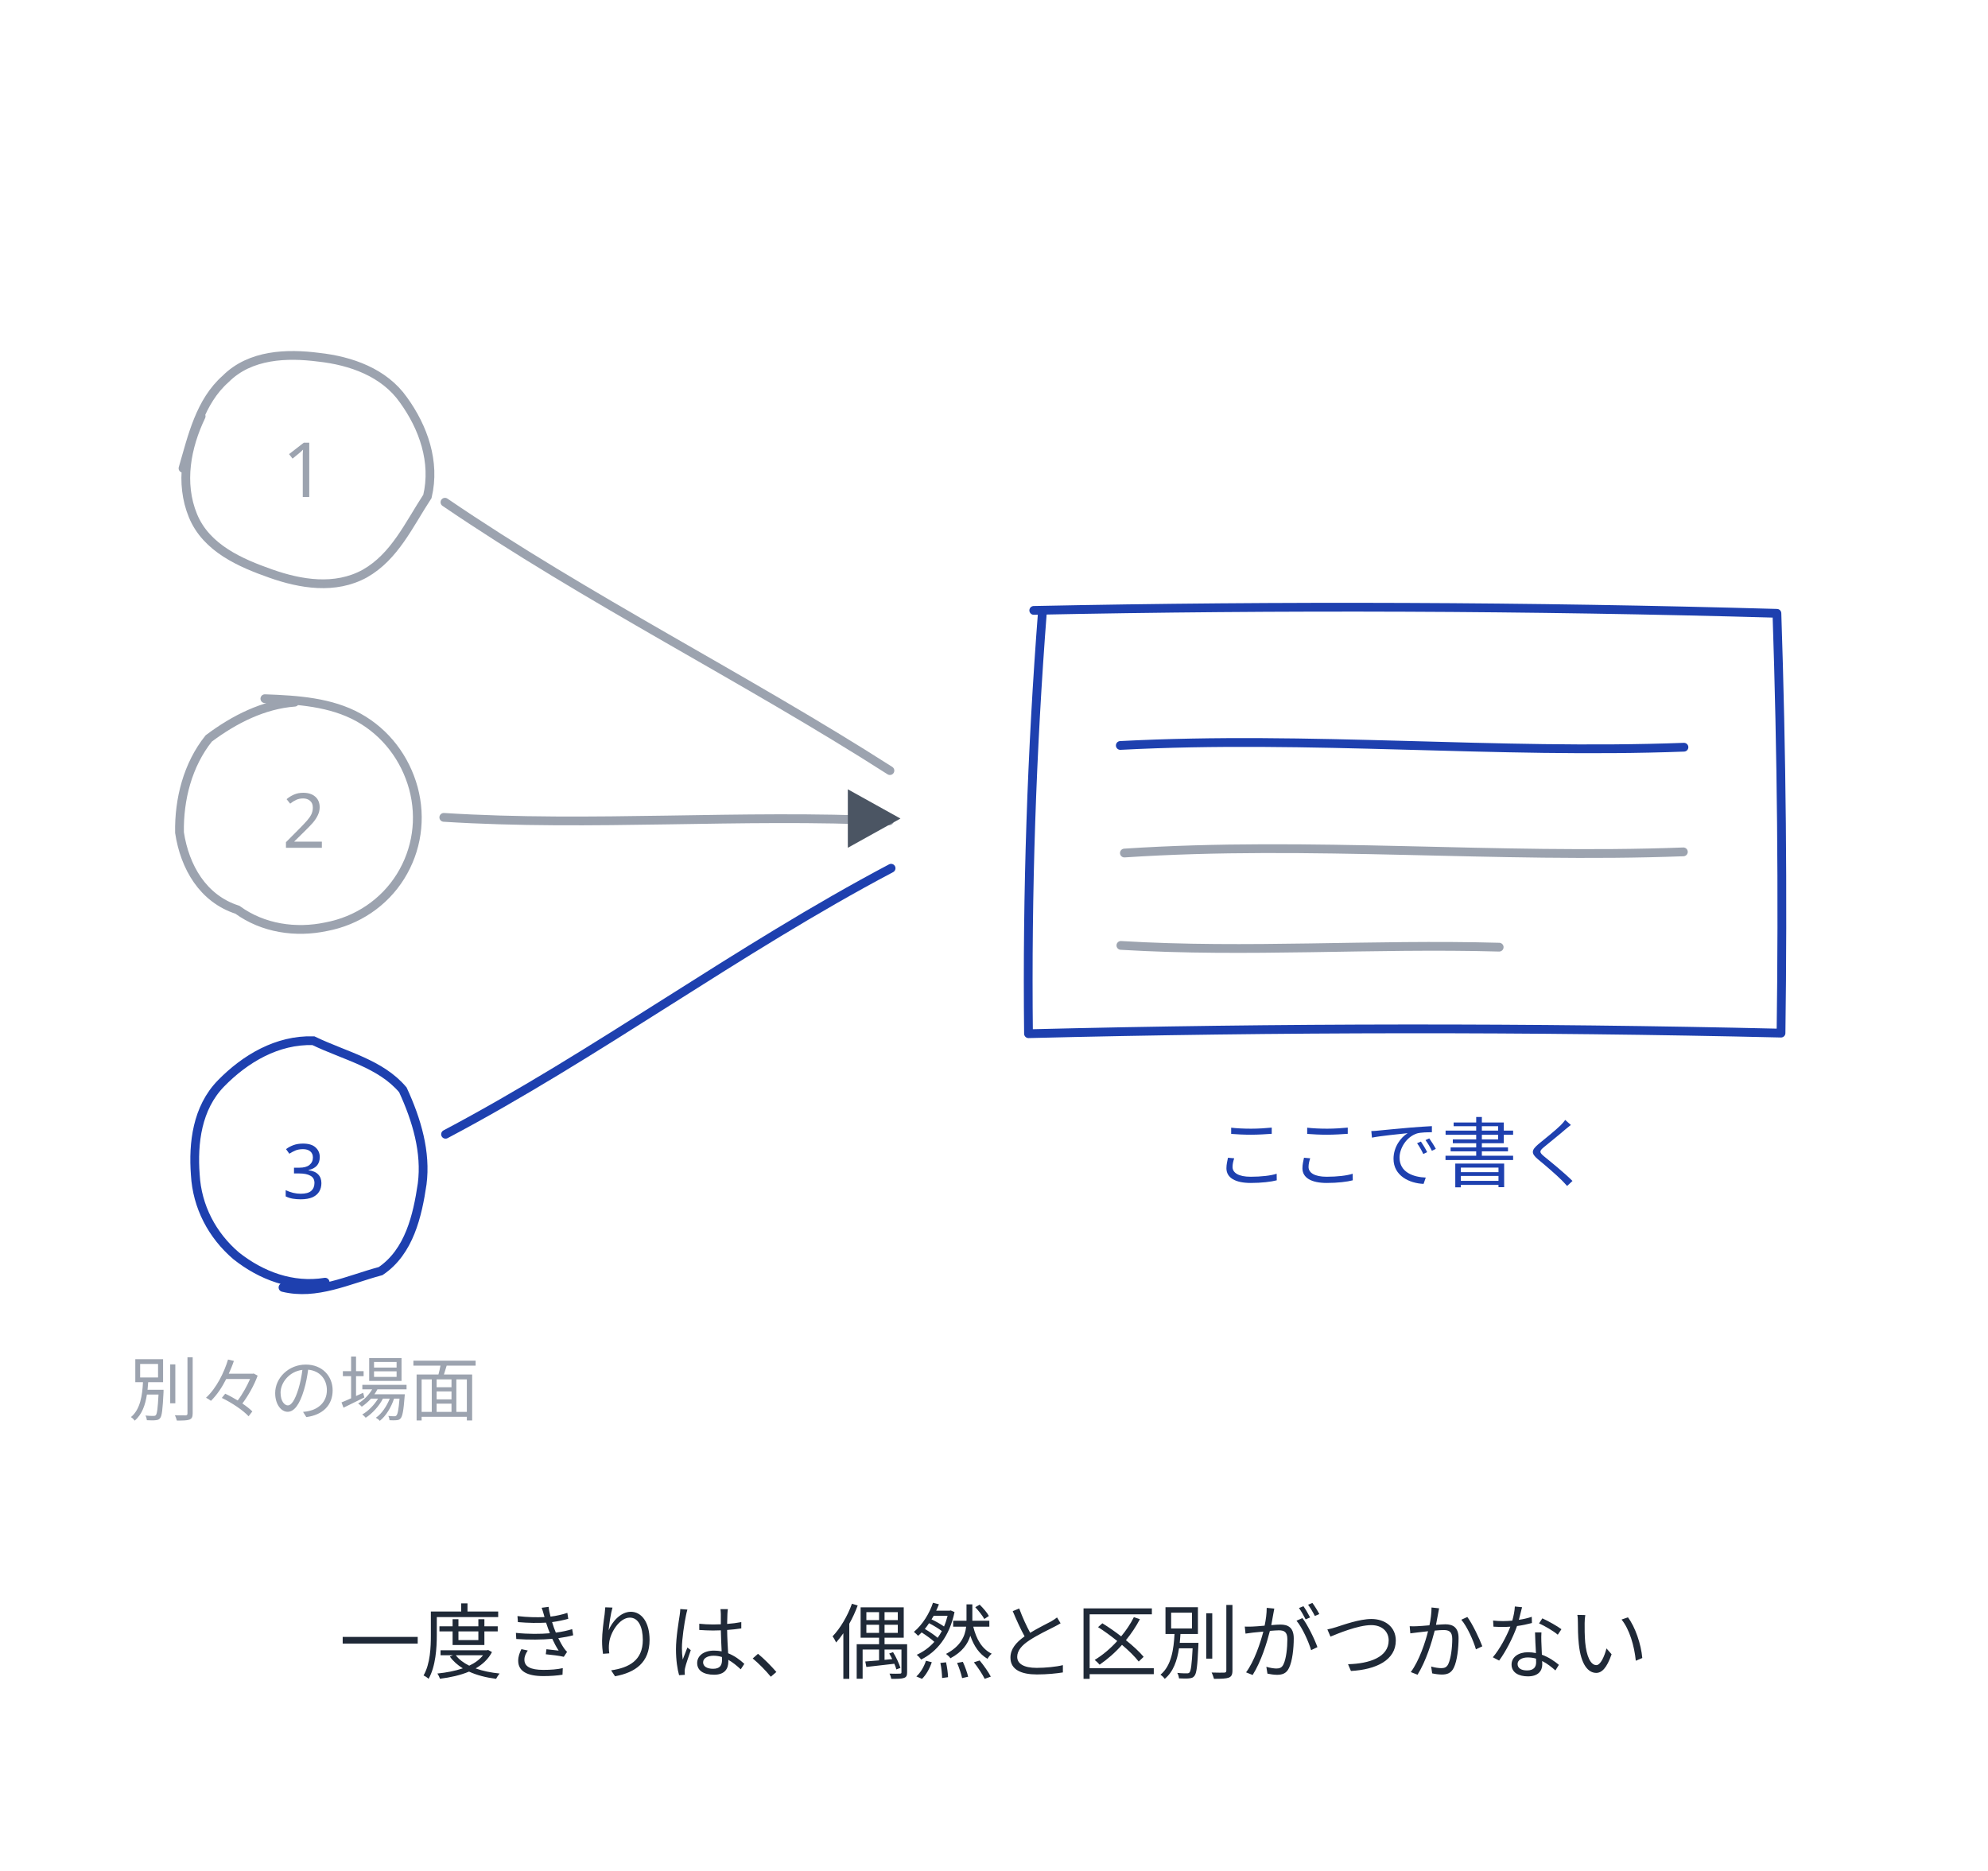
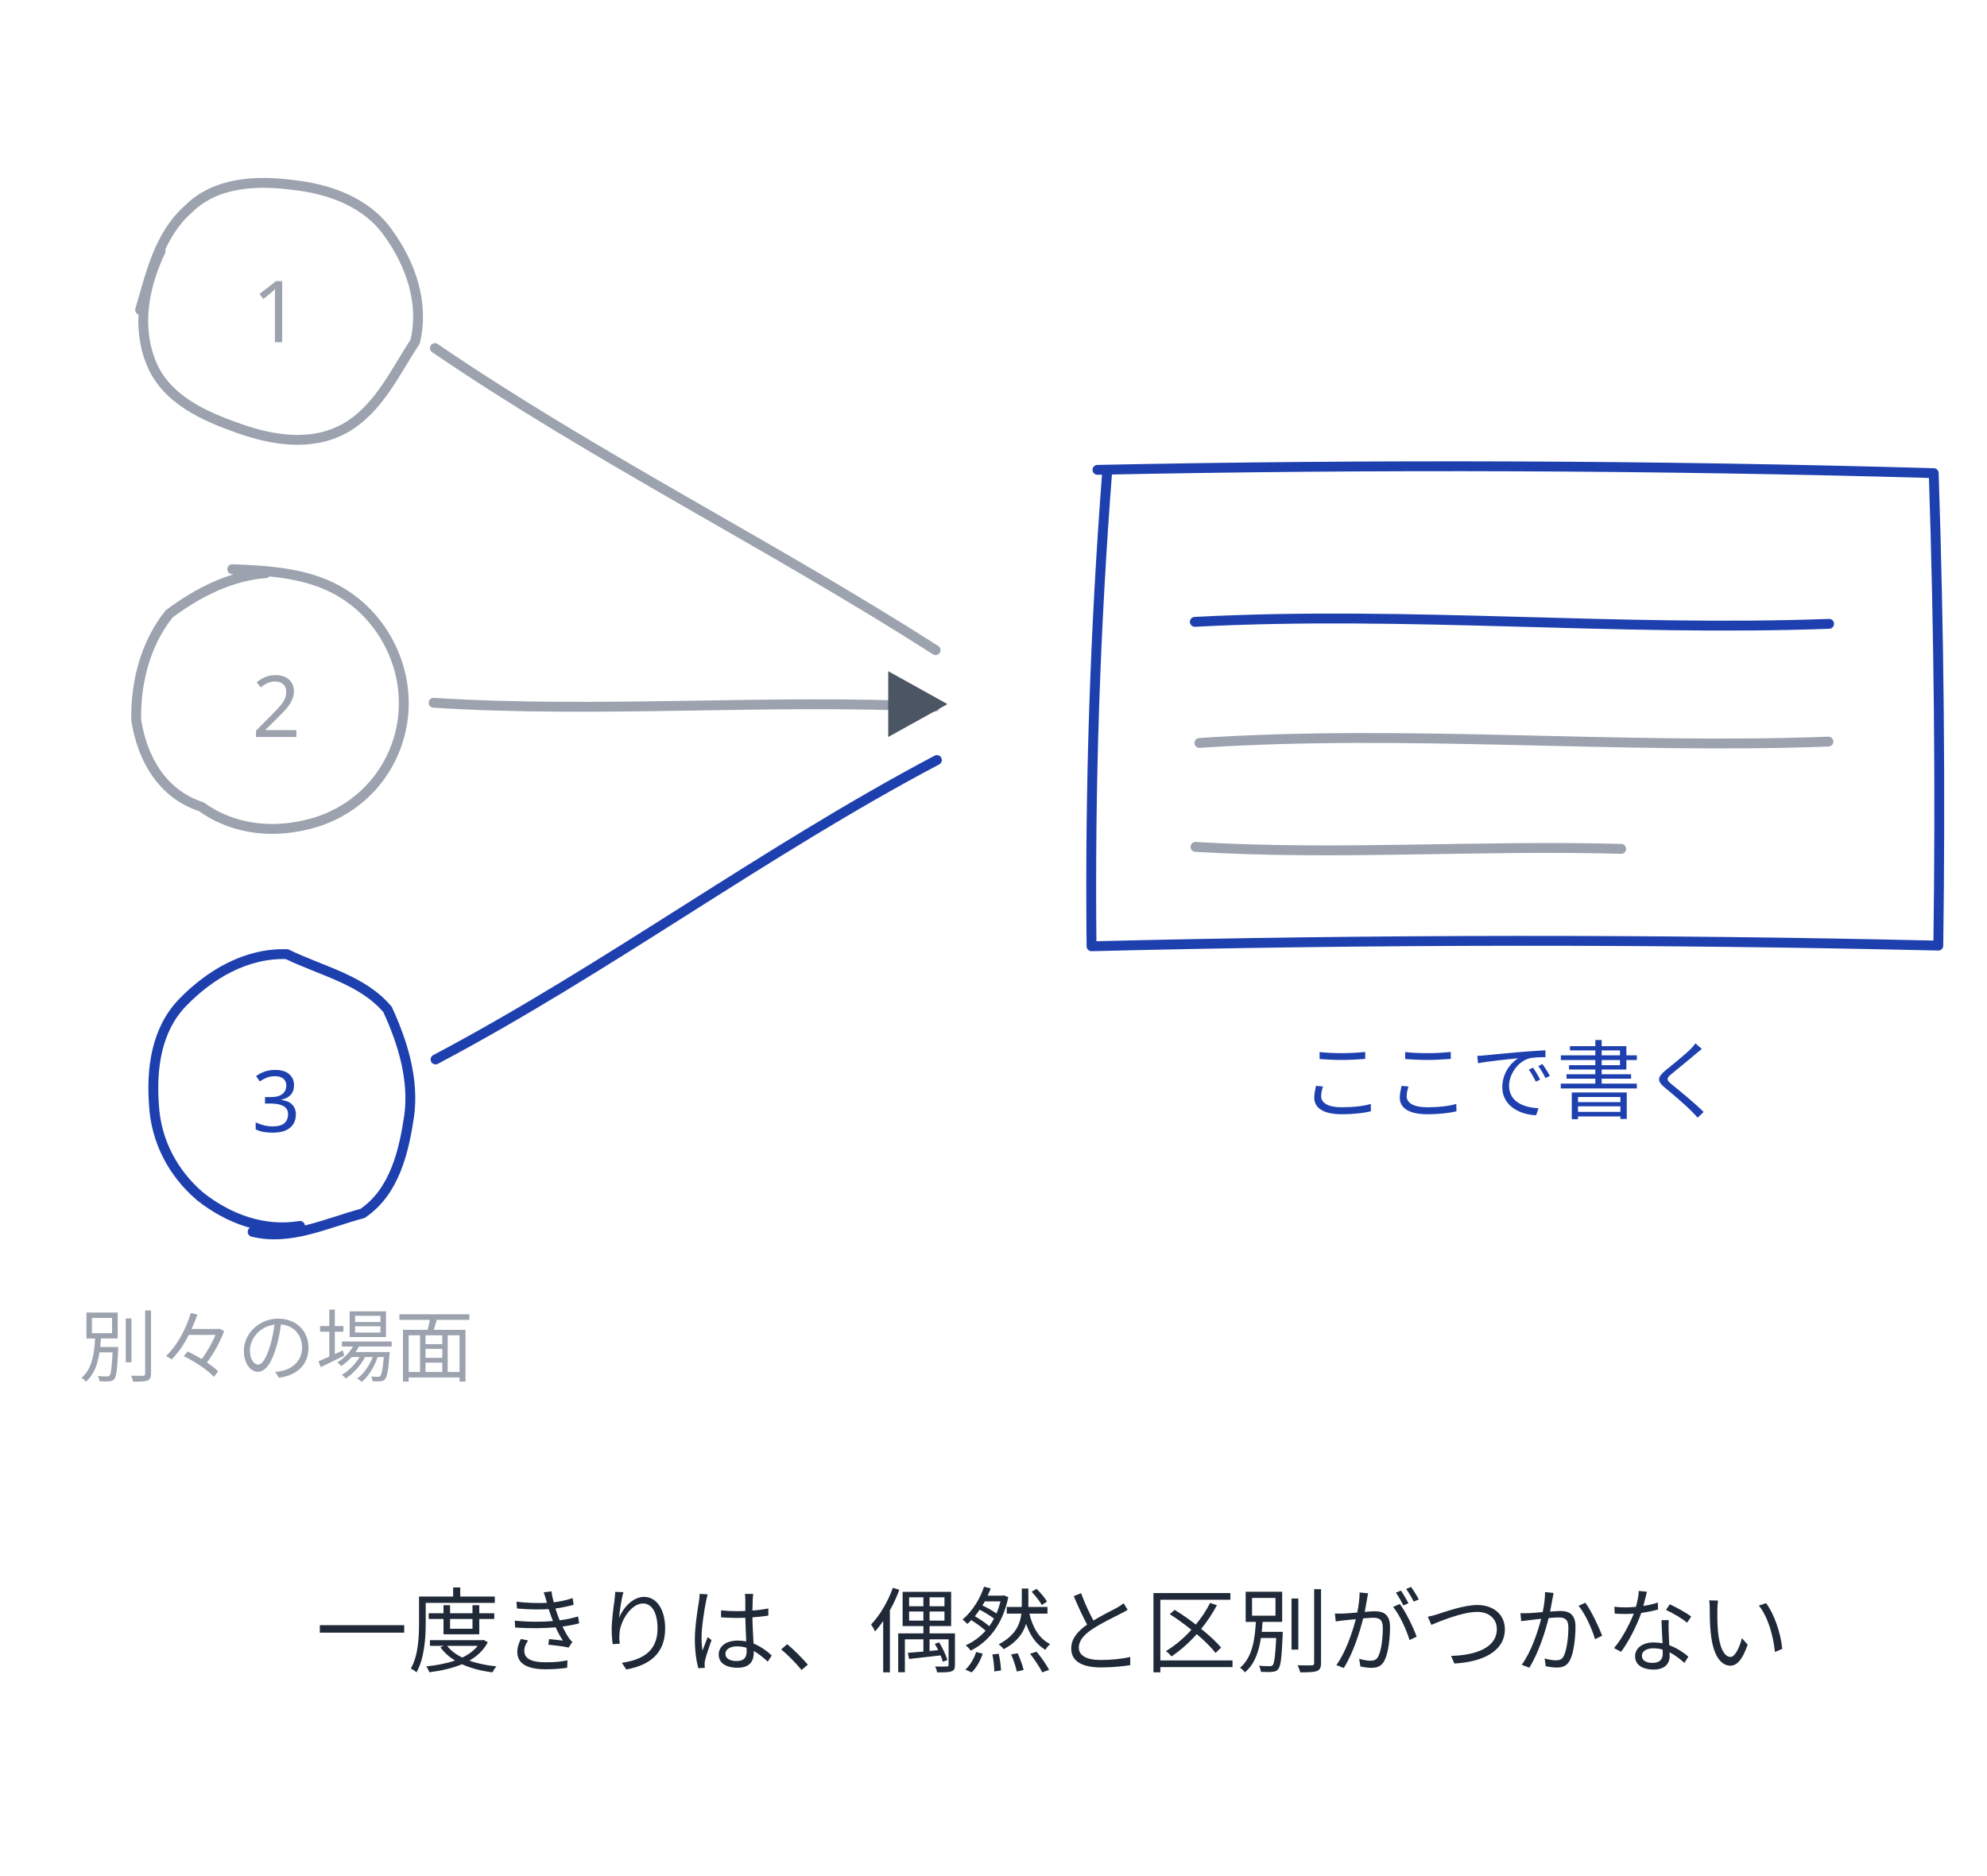
- <svg xmlns="http://www.w3.org/2000/svg" width="340" height="320" viewBox="0 0 340 320" preserveAspectRatio="xMidYMid meet">
+ <svg xmlns="http://www.w3.org/2000/svg" width="302" height="285" viewBox="10 33 302 285" preserveAspectRatio="xMidYMid meet">
  <path d="M31.3 80.1 C32.9 74.6 34.2 68.7 38.6 64.8 C42.8 60.6 49.1 60.4 54.5 61.1 C60 61.7 65.7 63.7 69 68.4 C72.4 73.1 74.5 79 73.1 84.9 C69.9 89.8 67.5 95.2 62.4 98.1 C57.3 100.9 51.4 99.9 46.3 98.1 C41.2 96.3 35.3 93.8 33 88.2 C30.7 82.6 31.9 76.4 34.4 71.2" stroke="#9CA3AF" stroke-width="1.5" fill="none" stroke-linecap="round" />
  <text x="52" y="85" text-anchor="middle" font-family="sans-serif" font-size="13" fill="#9CA3AF">1</text>
  <path d="M45.3 119.5 C51 119.7 56.6 120.1 61.3 122.7 C66 125.3 69.3 129.7 70.7 134.8 C72.1 140 71.3 145.4 68.5 149.9 C65.7 154.4 61.1 157.5 55.8 158.5 C50.6 159.6 45 158.8 40.6 155.6 C34.7 153.7 31.6 148.3 30.7 142.4 C30.6 136.7 32.1 130.8 35.7 126.3 C40.1 123 45.1 120.5 50.4 120.1" stroke="#9CA3AF" stroke-width="1.5" fill="none" stroke-linecap="round" />
  <text x="52" y="145" text-anchor="middle" font-family="sans-serif" font-size="13" fill="#9CA3AF">2</text>
  <path d="M55.6 219.3 C50 220.2 44.7 218.2 40.4 214.8 C36.3 211.3 33.7 206.4 33.4 200.9 C33 195.5 33.7 189.5 37.8 185.3 C41.9 181.1 47.4 177.8 53.6 178 C59 180.6 65.1 181.9 68.9 186.4 C71.3 191.6 72.9 197.1 72.2 202.5 C71.4 207.9 70 214.1 65.1 217.4 C59.5 218.9 54.1 221.6 48.4 220.2" stroke="#1E40AF" stroke-width="1.5" fill="none" stroke-linecap="round" />
  <text x="52" y="205" text-anchor="middle" font-family="sans-serif" font-size="13" fill="#1E40AF">3</text>
  <text x="52" y="242" text-anchor="middle" font-family="sans-serif" font-size="12" fill="#9CA3AF">別々の場面</text>
  <path d="M76.1 85.9 C100.6 102.6 127.2 115.8 152.2 131.8" stroke="#9CA3AF" stroke-width="1.5" fill="none" stroke-linecap="round" />
  <path d="M75.9 139.8 C101.3 141.4 126.7 139.2 152.1 140.4" stroke="#9CA3AF" stroke-width="1.5" fill="none" stroke-linecap="round" />
  <path d="M76.2 194 C102.3 180.2 126.1 162.4 152.4 148.5" stroke="#1E40AF" stroke-width="1.5" fill="none" stroke-linecap="round" />
  <path d="M154 140 l-9 -5 l0 10 z" fill="#4B5563" />
  <path d="M176.8 104.4 Q240.4 103.1 303.9 104.9 Q305.1 140.8 304.6 176.7 Q240.3 175.2 175.9 176.8 Q175.5 140.6 178.3 104.4" stroke="#1E40AF" stroke-width="1.5" fill="none" stroke-linecap="round" stroke-linejoin="round" />
  <path d="M191.6 127.5 C224 125.8 256 129 288 127.8" stroke="#1E40AF" stroke-width="1.5" fill="none" stroke-linecap="round" />
  <path d="M192.3 145.9 C224 143.8 256 146.9 287.9 145.7" stroke="#9CA3AF" stroke-width="1.5" fill="none" stroke-linecap="round" />
  <path d="M191.7 161.7 C213.3 163 234.7 161.4 256.4 162" stroke="#9CA3AF" stroke-width="1.5" fill="none" stroke-linecap="round" />
  <text x="240" y="202" text-anchor="middle" font-family="sans-serif" font-size="13" fill="#1E40AF">ここで書く</text>
  <text x="170" y="286" text-anchor="middle" font-family="sans-serif" font-size="14" fill="#1F2937">一度きりは、偶然と区別がつかない</text>
</svg>
